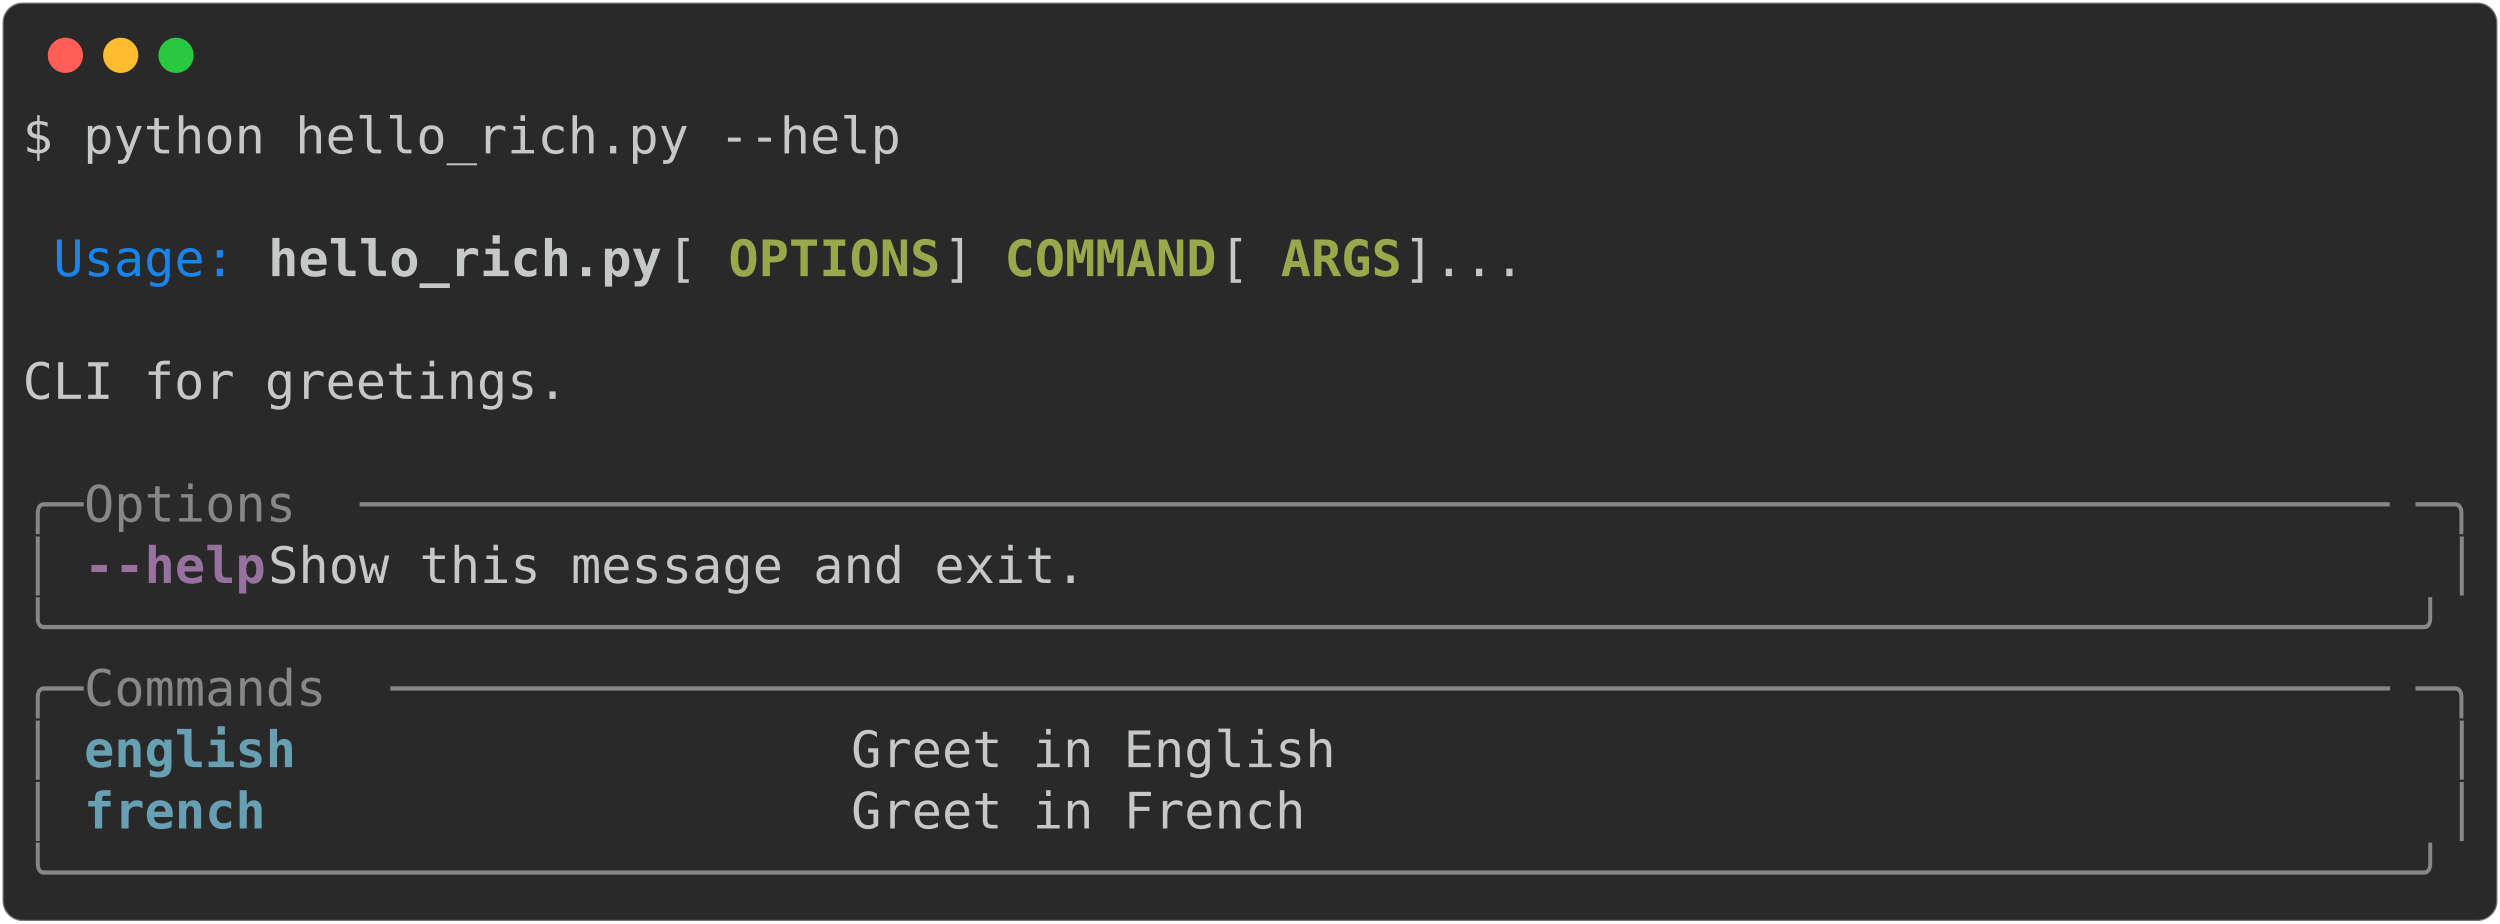
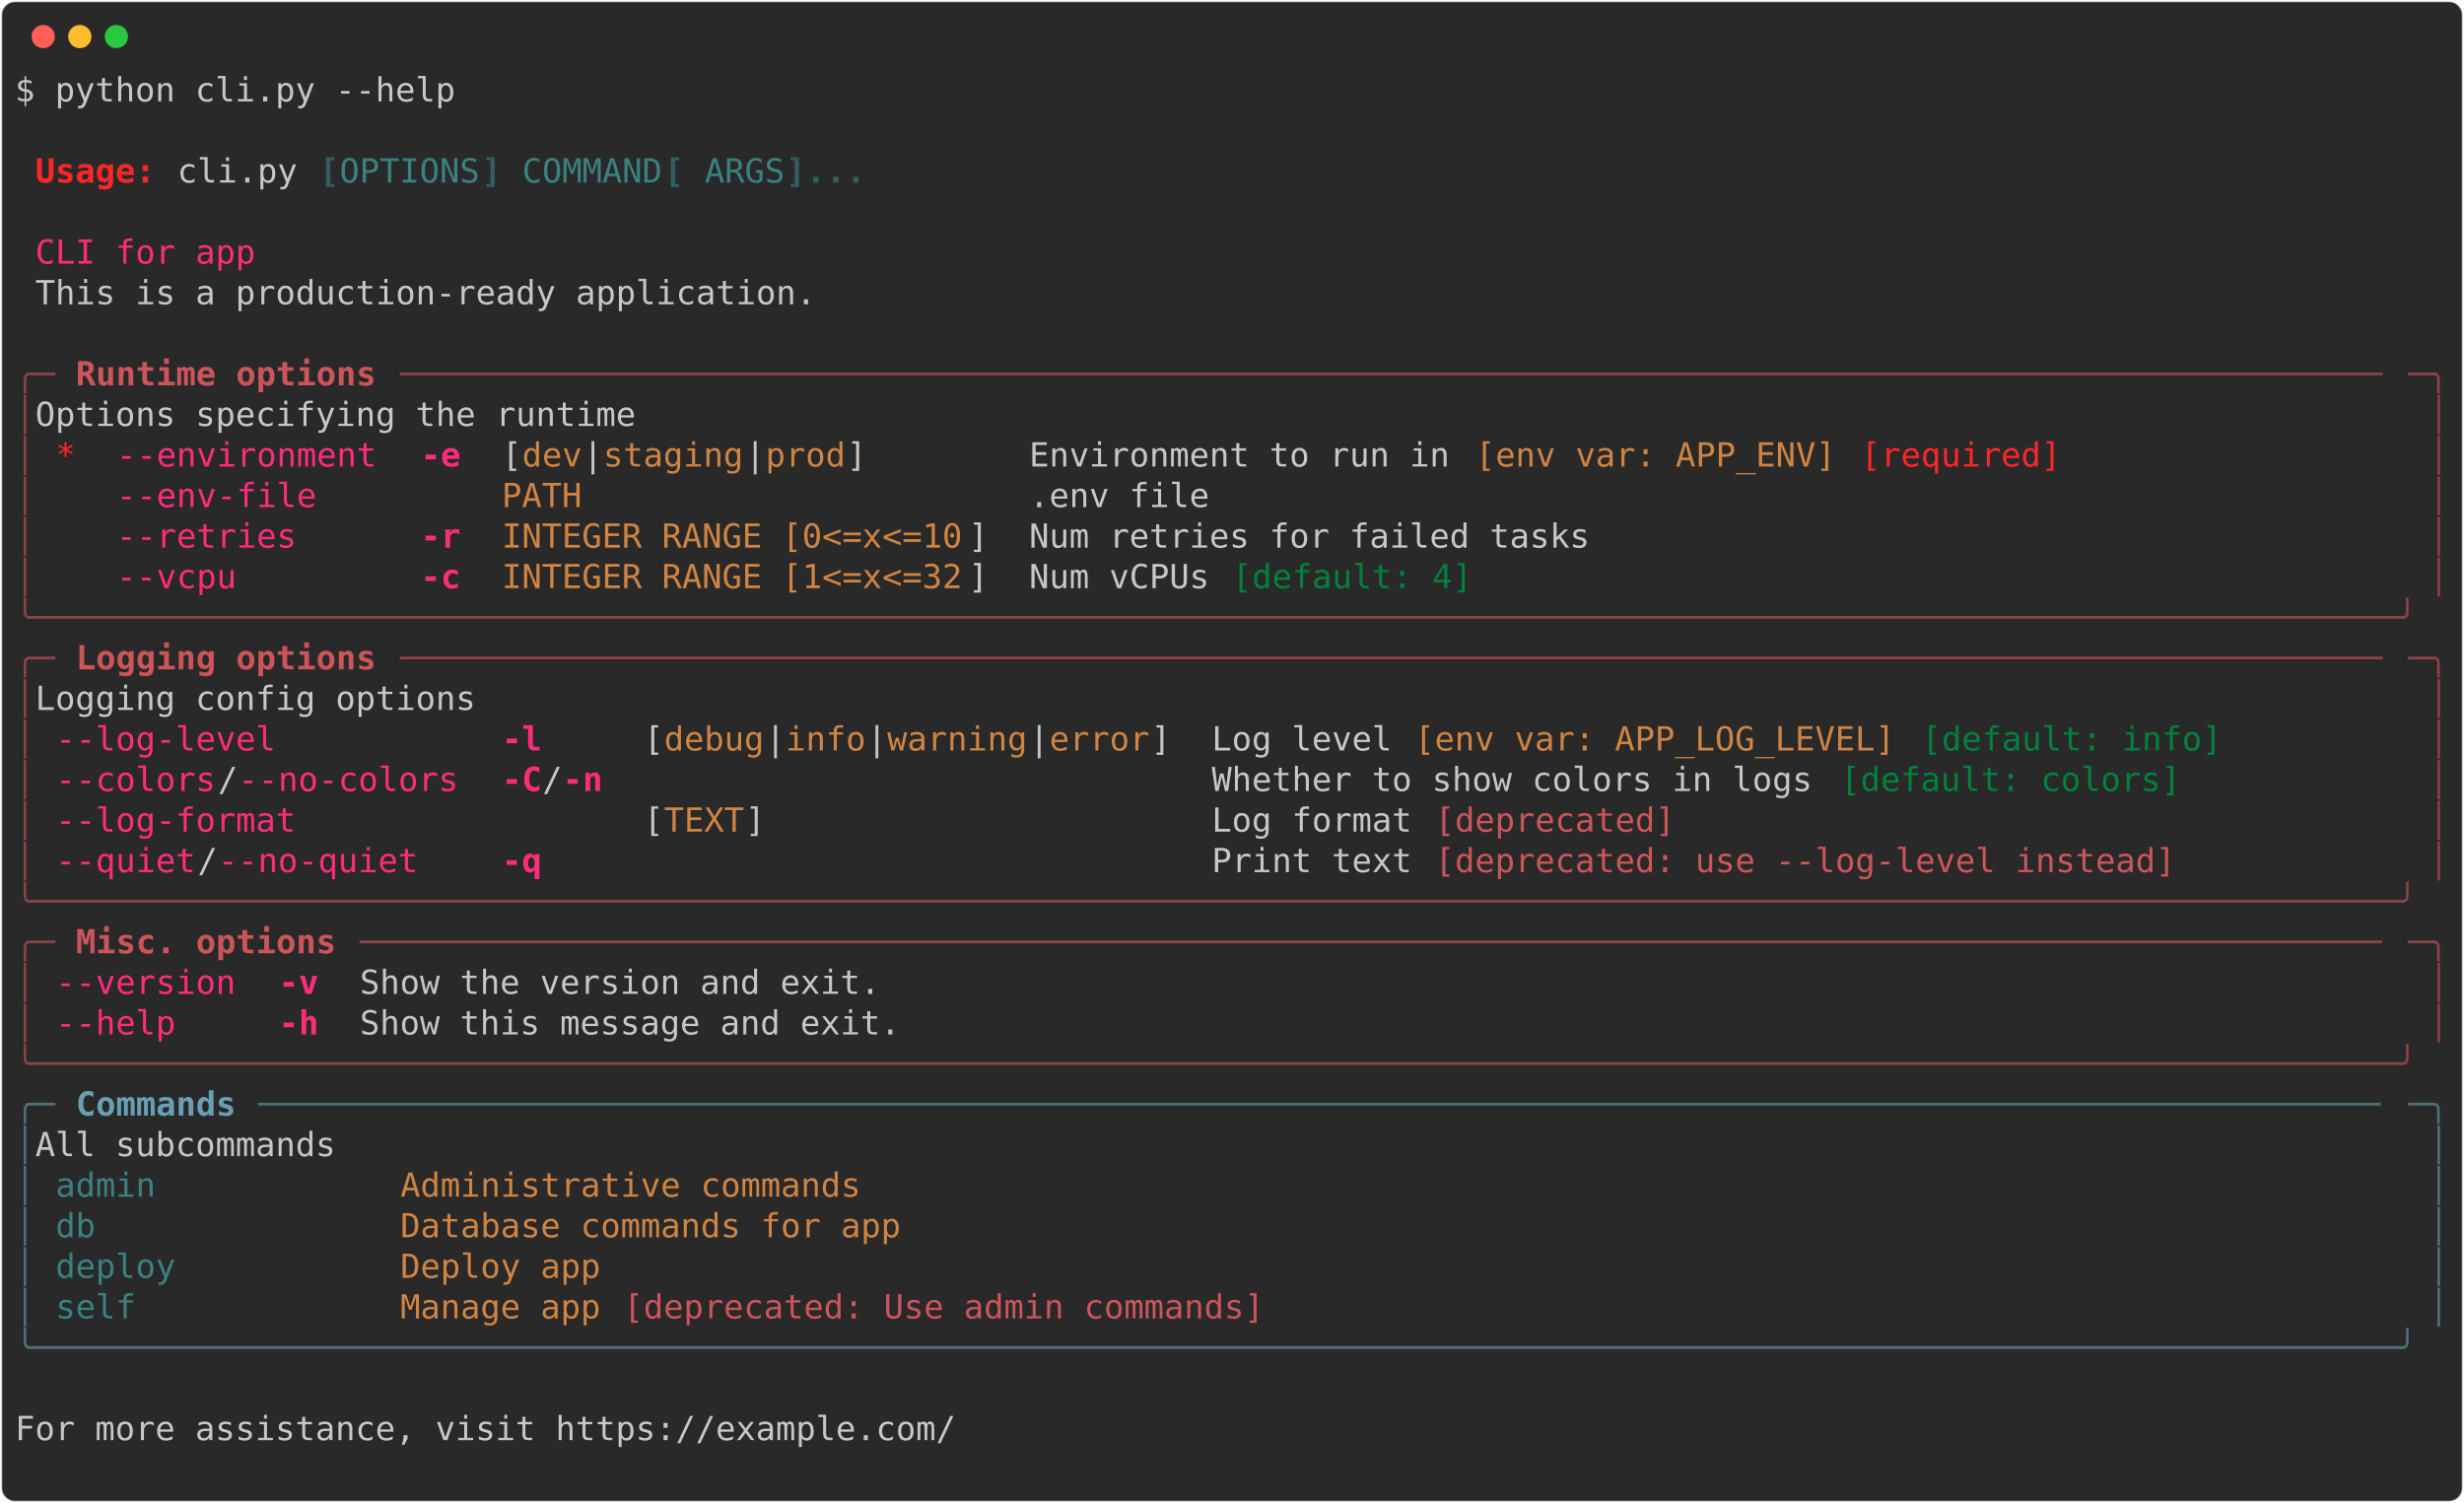
- <svg xmlns="http://www.w3.org/2000/svg" class="rich-terminal" viewBox="0 0 994 367.2">
+ <svg xmlns="http://www.w3.org/2000/svg" class="rich-terminal" viewBox="0 0 1482 904.0">
  <style>

    @font-face {
        font-family: "Fira Code";
        src: local("FiraCode-Regular"),
                url("https://cdnjs.cloudflare.com/ajax/libs/firacode/6.2.0/woff2/FiraCode-Regular.woff2") format("woff2"),
                url("https://cdnjs.cloudflare.com/ajax/libs/firacode/6.2.0/woff/FiraCode-Regular.woff") format("woff");
        font-style: normal;
        font-weight: 400;
    }
    @font-face {
        font-family: "Fira Code";
        src: local("FiraCode-Bold"),
                url("https://cdnjs.cloudflare.com/ajax/libs/firacode/6.2.0/woff2/FiraCode-Bold.woff2") format("woff2"),
                url("https://cdnjs.cloudflare.com/ajax/libs/firacode/6.2.0/woff/FiraCode-Bold.woff") format("woff");
        font-style: bold;
        font-weight: 700;
    }

-     .terminal-4242865300-matrix {
+     .terminal-2067894143-matrix {
        font-family: Fira Code, monospace;
        font-size: 20px;
        line-height: 24.4px;
        font-variant-east-asian: full-width;
    }

-     .terminal-4242865300-title {
+     .terminal-2067894143-title {
        font-size: 18px;
        font-weight: bold;
        font-family: arial;
    }

-     .terminal-4242865300-r1 { fill: #c5c8c6 }
- .terminal-4242865300-r2 { fill: #1984e9 }
- .terminal-4242865300-r3 { fill: #c5c8c6;font-weight: bold }
- .terminal-4242865300-r4 { fill: #98a84b;font-weight: bold }
- .terminal-4242865300-r5 { fill: #868887 }
- .terminal-4242865300-r6 { fill: #98729f;font-weight: bold }
- .terminal-4242865300-r7 { fill: #68a0b3;font-weight: bold }
+     .terminal-2067894143-r1 { fill: #c5c8c6 }
+ .terminal-2067894143-r2 { fill: #ff2627;font-weight: bold }
+ .terminal-2067894143-r3 { fill: #325e5d;font-weight: bold }
+ .terminal-2067894143-r4 { fill: #398280 }
+ .terminal-2067894143-r5 { fill: #ff2c7a }
+ .terminal-2067894143-r6 { fill: #8a4346 }
+ .terminal-2067894143-r7 { fill: #cc555a;font-weight: bold }
+ .terminal-2067894143-r8 { fill: #ff2627 }
+ .terminal-2067894143-r9 { fill: #ff2c7a;font-weight: bold }
+ .terminal-2067894143-r10 { fill: #d08442 }
+ .terminal-2067894143-r11 { fill: #00823d }
+ .terminal-2067894143-r12 { fill: #cc555a }
+ .terminal-2067894143-r13 { fill: #4e707b }
+ .terminal-2067894143-r14 { fill: #68a0b3;font-weight: bold }
    </style>
  <defs>
-     <clipPath id="terminal-4242865300-clip-terminal">
-       <rect x="0" y="0" width="975.0" height="316.2" />
-     </clipPath>
-     <clipPath id="terminal-4242865300-line-0">
-       <rect x="0" y="1.5" width="976" height="24.65" />
-     </clipPath>
-     <clipPath id="terminal-4242865300-line-1">
-       <rect x="0" y="25.9" width="976" height="24.65" />
-     </clipPath>
-     <clipPath id="terminal-4242865300-line-2">
-       <rect x="0" y="50.3" width="976" height="24.65" />
-     </clipPath>
-     <clipPath id="terminal-4242865300-line-3">
-       <rect x="0" y="74.7" width="976" height="24.65" />
-     </clipPath>
-     <clipPath id="terminal-4242865300-line-4">
-       <rect x="0" y="99.1" width="976" height="24.65" />
-     </clipPath>
-     <clipPath id="terminal-4242865300-line-5">
-       <rect x="0" y="123.5" width="976" height="24.65" />
-     </clipPath>
-     <clipPath id="terminal-4242865300-line-6">
-       <rect x="0" y="147.9" width="976" height="24.65" />
-     </clipPath>
-     <clipPath id="terminal-4242865300-line-7">
-       <rect x="0" y="172.3" width="976" height="24.65" />
-     </clipPath>
-     <clipPath id="terminal-4242865300-line-8">
-       <rect x="0" y="196.7" width="976" height="24.65" />
-     </clipPath>
-     <clipPath id="terminal-4242865300-line-9">
-       <rect x="0" y="221.1" width="976" height="24.65" />
-     </clipPath>
-     <clipPath id="terminal-4242865300-line-10">
-       <rect x="0" y="245.5" width="976" height="24.65" />
-     </clipPath>
-     <clipPath id="terminal-4242865300-line-11">
-       <rect x="0" y="269.9" width="976" height="24.65" />
+     <clipPath id="terminal-2067894143-clip-terminal">
+       <rect x="0" y="0" width="1463.0" height="853.0" />
+     </clipPath>
+     <clipPath id="terminal-2067894143-line-0">
+       <rect x="0" y="1.5" width="1464" height="24.65" />
+     </clipPath>
+     <clipPath id="terminal-2067894143-line-1">
+       <rect x="0" y="25.9" width="1464" height="24.65" />
+     </clipPath>
+     <clipPath id="terminal-2067894143-line-2">
+       <rect x="0" y="50.3" width="1464" height="24.65" />
+     </clipPath>
+     <clipPath id="terminal-2067894143-line-3">
+       <rect x="0" y="74.7" width="1464" height="24.65" />
+     </clipPath>
+     <clipPath id="terminal-2067894143-line-4">
+       <rect x="0" y="99.1" width="1464" height="24.65" />
+     </clipPath>
+     <clipPath id="terminal-2067894143-line-5">
+       <rect x="0" y="123.5" width="1464" height="24.65" />
+     </clipPath>
+     <clipPath id="terminal-2067894143-line-6">
+       <rect x="0" y="147.9" width="1464" height="24.65" />
+     </clipPath>
+     <clipPath id="terminal-2067894143-line-7">
+       <rect x="0" y="172.3" width="1464" height="24.65" />
+     </clipPath>
+     <clipPath id="terminal-2067894143-line-8">
+       <rect x="0" y="196.7" width="1464" height="24.65" />
+     </clipPath>
+     <clipPath id="terminal-2067894143-line-9">
+       <rect x="0" y="221.1" width="1464" height="24.65" />
+     </clipPath>
+     <clipPath id="terminal-2067894143-line-10">
+       <rect x="0" y="245.5" width="1464" height="24.65" />
+     </clipPath>
+     <clipPath id="terminal-2067894143-line-11">
+       <rect x="0" y="269.9" width="1464" height="24.65" />
+     </clipPath>
+     <clipPath id="terminal-2067894143-line-12">
+       <rect x="0" y="294.3" width="1464" height="24.65" />
+     </clipPath>
+     <clipPath id="terminal-2067894143-line-13">
+       <rect x="0" y="318.7" width="1464" height="24.65" />
+     </clipPath>
+     <clipPath id="terminal-2067894143-line-14">
+       <rect x="0" y="343.1" width="1464" height="24.65" />
+     </clipPath>
+     <clipPath id="terminal-2067894143-line-15">
+       <rect x="0" y="367.5" width="1464" height="24.65" />
+     </clipPath>
+     <clipPath id="terminal-2067894143-line-16">
+       <rect x="0" y="391.9" width="1464" height="24.65" />
+     </clipPath>
+     <clipPath id="terminal-2067894143-line-17">
+       <rect x="0" y="416.3" width="1464" height="24.65" />
+     </clipPath>
+     <clipPath id="terminal-2067894143-line-18">
+       <rect x="0" y="440.7" width="1464" height="24.65" />
+     </clipPath>
+     <clipPath id="terminal-2067894143-line-19">
+       <rect x="0" y="465.1" width="1464" height="24.65" />
+     </clipPath>
+     <clipPath id="terminal-2067894143-line-20">
+       <rect x="0" y="489.5" width="1464" height="24.65" />
+     </clipPath>
+     <clipPath id="terminal-2067894143-line-21">
+       <rect x="0" y="513.9" width="1464" height="24.65" />
+     </clipPath>
+     <clipPath id="terminal-2067894143-line-22">
+       <rect x="0" y="538.3" width="1464" height="24.65" />
+     </clipPath>
+     <clipPath id="terminal-2067894143-line-23">
+       <rect x="0" y="562.7" width="1464" height="24.65" />
+     </clipPath>
+     <clipPath id="terminal-2067894143-line-24">
+       <rect x="0" y="587.1" width="1464" height="24.65" />
+     </clipPath>
+     <clipPath id="terminal-2067894143-line-25">
+       <rect x="0" y="611.5" width="1464" height="24.65" />
+     </clipPath>
+     <clipPath id="terminal-2067894143-line-26">
+       <rect x="0" y="635.9" width="1464" height="24.65" />
+     </clipPath>
+     <clipPath id="terminal-2067894143-line-27">
+       <rect x="0" y="660.3" width="1464" height="24.65" />
+     </clipPath>
+     <clipPath id="terminal-2067894143-line-28">
+       <rect x="0" y="684.7" width="1464" height="24.65" />
+     </clipPath>
+     <clipPath id="terminal-2067894143-line-29">
+       <rect x="0" y="709.1" width="1464" height="24.65" />
+     </clipPath>
+     <clipPath id="terminal-2067894143-line-30">
+       <rect x="0" y="733.5" width="1464" height="24.65" />
+     </clipPath>
+     <clipPath id="terminal-2067894143-line-31">
+       <rect x="0" y="757.9" width="1464" height="24.65" />
+     </clipPath>
+     <clipPath id="terminal-2067894143-line-32">
+       <rect x="0" y="782.3" width="1464" height="24.65" />
+     </clipPath>
+     <clipPath id="terminal-2067894143-line-33">
+       <rect x="0" y="806.7" width="1464" height="24.65" />
    </clipPath>
  </defs>
-   <rect fill="#292929" stroke="rgba(255,255,255,0.35)" stroke-width="1" x="1" y="1" width="992" height="365.2" rx="8" />
+   <rect fill="#292929" stroke="rgba(255,255,255,0.35)" stroke-width="1" x="1" y="1" width="1480" height="902" rx="8" />
  <g transform="translate(26,22)">
    <circle cx="0" cy="0" r="7" fill="#ff5f57" />
    <circle cx="22" cy="0" r="7" fill="#febc2e" />
    <circle cx="44" cy="0" r="7" fill="#28c840" />
  </g>
-   <g transform="translate(9, 41)" clip-path="url(#terminal-4242865300-clip-terminal)">
-     <g class="terminal-4242865300-matrix">
-       <text class="terminal-4242865300-r1" x="0" y="20" textLength="353.8" clip-path="url(#terminal-4242865300-line-0)">$ python hello_rich.py --help</text>
-       <text class="terminal-4242865300-r1" x="976" y="20" textLength="12.2" clip-path="url(#terminal-4242865300-line-0)">
- </text>
-       <text class="terminal-4242865300-r1" x="976" y="44.4" textLength="12.2" clip-path="url(#terminal-4242865300-line-1)">
- </text>
-       <text class="terminal-4242865300-r2" x="12.2" y="68.8" textLength="73.2" clip-path="url(#terminal-4242865300-line-2)">Usage:</text>
-       <text class="terminal-4242865300-r3" x="97.6" y="68.8" textLength="158.6" clip-path="url(#terminal-4242865300-line-2)">hello_rich.py</text>
-       <text class="terminal-4242865300-r1" x="256.2" y="68.8" textLength="24.4" clip-path="url(#terminal-4242865300-line-2)"> [</text>
-       <text class="terminal-4242865300-r4" x="280.6" y="68.8" textLength="85.4" clip-path="url(#terminal-4242865300-line-2)">OPTIONS</text>
-       <text class="terminal-4242865300-r1" x="366" y="68.8" textLength="24.4" clip-path="url(#terminal-4242865300-line-2)">] </text>
-       <text class="terminal-4242865300-r4" x="390.4" y="68.8" textLength="85.4" clip-path="url(#terminal-4242865300-line-2)">COMMAND</text>
-       <text class="terminal-4242865300-r1" x="475.8" y="68.8" textLength="24.4" clip-path="url(#terminal-4242865300-line-2)"> [</text>
-       <text class="terminal-4242865300-r4" x="500.2" y="68.8" textLength="48.8" clip-path="url(#terminal-4242865300-line-2)">ARGS</text>
-       <text class="terminal-4242865300-r1" x="549" y="68.8" textLength="427" clip-path="url(#terminal-4242865300-line-2)">]...                               </text>
-       <text class="terminal-4242865300-r1" x="976" y="68.8" textLength="12.2" clip-path="url(#terminal-4242865300-line-2)">
- </text>
-       <text class="terminal-4242865300-r1" x="976" y="93.2" textLength="12.2" clip-path="url(#terminal-4242865300-line-3)">
- </text>
-       <text class="terminal-4242865300-r1" x="0" y="117.6" textLength="976" clip-path="url(#terminal-4242865300-line-4)"> CLI for greetings.                                                             </text>
-       <text class="terminal-4242865300-r1" x="976" y="117.6" textLength="12.2" clip-path="url(#terminal-4242865300-line-4)">
- </text>
-       <text class="terminal-4242865300-r1" x="976" y="142" textLength="12.2" clip-path="url(#terminal-4242865300-line-5)">
- </text>
-       <text class="terminal-4242865300-r5" x="0" y="166.4" textLength="24.4" clip-path="url(#terminal-4242865300-line-6)">╭─</text>
-       <text class="terminal-4242865300-r5" x="24.4" y="166.4" textLength="109.8" clip-path="url(#terminal-4242865300-line-6)"> Options </text>
-       <text class="terminal-4242865300-r5" x="134.2" y="166.4" textLength="817.4" clip-path="url(#terminal-4242865300-line-6)">───────────────────────────────────────────────────────────────────</text>
-       <text class="terminal-4242865300-r5" x="951.6" y="166.4" textLength="24.4" clip-path="url(#terminal-4242865300-line-6)">─╮</text>
-       <text class="terminal-4242865300-r1" x="976" y="166.4" textLength="12.2" clip-path="url(#terminal-4242865300-line-6)">
- </text>
-       <text class="terminal-4242865300-r5" x="0" y="190.8" textLength="12.2" clip-path="url(#terminal-4242865300-line-7)">│</text>
-       <text class="terminal-4242865300-r6" x="24.4" y="190.8" textLength="73.2" clip-path="url(#terminal-4242865300-line-7)">--help</text>
-       <text class="terminal-4242865300-r1" x="97.6" y="190.8" textLength="866.2" clip-path="url(#terminal-4242865300-line-7)">  Show this message and exit.                                          </text>
-       <text class="terminal-4242865300-r5" x="963.8" y="190.8" textLength="12.2" clip-path="url(#terminal-4242865300-line-7)">│</text>
-       <text class="terminal-4242865300-r1" x="976" y="190.8" textLength="12.2" clip-path="url(#terminal-4242865300-line-7)">
- </text>
-       <text class="terminal-4242865300-r5" x="0" y="215.2" textLength="976" clip-path="url(#terminal-4242865300-line-8)">╰──────────────────────────────────────────────────────────────────────────────╯</text>
-       <text class="terminal-4242865300-r1" x="976" y="215.2" textLength="12.2" clip-path="url(#terminal-4242865300-line-8)">
- </text>
-       <text class="terminal-4242865300-r5" x="0" y="239.6" textLength="24.4" clip-path="url(#terminal-4242865300-line-9)">╭─</text>
-       <text class="terminal-4242865300-r5" x="24.4" y="239.6" textLength="122" clip-path="url(#terminal-4242865300-line-9)"> Commands </text>
-       <text class="terminal-4242865300-r5" x="146.4" y="239.6" textLength="805.2" clip-path="url(#terminal-4242865300-line-9)">──────────────────────────────────────────────────────────────────</text>
-       <text class="terminal-4242865300-r5" x="951.6" y="239.6" textLength="24.4" clip-path="url(#terminal-4242865300-line-9)">─╮</text>
-       <text class="terminal-4242865300-r1" x="976" y="239.6" textLength="12.2" clip-path="url(#terminal-4242865300-line-9)">
- </text>
-       <text class="terminal-4242865300-r5" x="0" y="264" textLength="12.2" clip-path="url(#terminal-4242865300-line-10)">│</text>
-       <text class="terminal-4242865300-r7" x="24.4" y="264" textLength="292.8" clip-path="url(#terminal-4242865300-line-10)">english                 </text>
-       <text class="terminal-4242865300-r1" x="329.4" y="264" textLength="634.4" clip-path="url(#terminal-4242865300-line-10)"> Greet in English                                   </text>
-       <text class="terminal-4242865300-r5" x="963.8" y="264" textLength="12.2" clip-path="url(#terminal-4242865300-line-10)">│</text>
-       <text class="terminal-4242865300-r1" x="976" y="264" textLength="12.2" clip-path="url(#terminal-4242865300-line-10)">
- </text>
-       <text class="terminal-4242865300-r5" x="0" y="288.4" textLength="12.2" clip-path="url(#terminal-4242865300-line-11)">│</text>
-       <text class="terminal-4242865300-r7" x="24.4" y="288.4" textLength="292.8" clip-path="url(#terminal-4242865300-line-11)">french                  </text>
-       <text class="terminal-4242865300-r1" x="329.4" y="288.4" textLength="634.4" clip-path="url(#terminal-4242865300-line-11)"> Greet in French                                    </text>
-       <text class="terminal-4242865300-r5" x="963.8" y="288.4" textLength="12.2" clip-path="url(#terminal-4242865300-line-11)">│</text>
-       <text class="terminal-4242865300-r1" x="976" y="288.4" textLength="12.2" clip-path="url(#terminal-4242865300-line-11)">
- </text>
-       <text class="terminal-4242865300-r5" x="0" y="312.8" textLength="976" clip-path="url(#terminal-4242865300-line-12)">╰──────────────────────────────────────────────────────────────────────────────╯</text>
-       <text class="terminal-4242865300-r1" x="976" y="312.8" textLength="12.2" clip-path="url(#terminal-4242865300-line-12)">
+   <g transform="translate(9, 41)" clip-path="url(#terminal-2067894143-clip-terminal)">
+     <g class="terminal-2067894143-matrix">
+       <text class="terminal-2067894143-r1" x="0" y="20" textLength="268.4" clip-path="url(#terminal-2067894143-line-0)">$ python cli.py --help</text>
+       <text class="terminal-2067894143-r1" x="1464" y="20" textLength="12.2" clip-path="url(#terminal-2067894143-line-0)">
+ </text>
+       <text class="terminal-2067894143-r1" x="1464" y="44.4" textLength="12.2" clip-path="url(#terminal-2067894143-line-1)">
+ </text>
+       <text class="terminal-2067894143-r2" x="12.2" y="68.8" textLength="73.2" clip-path="url(#terminal-2067894143-line-2)">Usage:</text>
+       <text class="terminal-2067894143-r1" x="97.6" y="68.8" textLength="73.2" clip-path="url(#terminal-2067894143-line-2)">cli.py</text>
+       <text class="terminal-2067894143-r3" x="183" y="68.8" textLength="12.2" clip-path="url(#terminal-2067894143-line-2)">[</text>
+       <text class="terminal-2067894143-r4" x="195.2" y="68.8" textLength="85.4" clip-path="url(#terminal-2067894143-line-2)">OPTIONS</text>
+       <text class="terminal-2067894143-r3" x="280.6" y="68.8" textLength="24.4" clip-path="url(#terminal-2067894143-line-2)">] </text>
+       <text class="terminal-2067894143-r4" x="305" y="68.8" textLength="85.4" clip-path="url(#terminal-2067894143-line-2)">COMMAND</text>
+       <text class="terminal-2067894143-r3" x="390.4" y="68.8" textLength="24.4" clip-path="url(#terminal-2067894143-line-2)"> [</text>
+       <text class="terminal-2067894143-r4" x="414.8" y="68.8" textLength="48.8" clip-path="url(#terminal-2067894143-line-2)">ARGS</text>
+       <text class="terminal-2067894143-r3" x="463.6" y="68.8" textLength="48.8" clip-path="url(#terminal-2067894143-line-2)">]...</text>
+       <text class="terminal-2067894143-r1" x="1464" y="68.8" textLength="12.2" clip-path="url(#terminal-2067894143-line-2)">
+ </text>
+       <text class="terminal-2067894143-r1" x="1464" y="93.2" textLength="12.2" clip-path="url(#terminal-2067894143-line-3)">
+ </text>
+       <text class="terminal-2067894143-r5" x="12.2" y="117.6" textLength="134.2" clip-path="url(#terminal-2067894143-line-4)">CLI for app</text>
+       <text class="terminal-2067894143-r1" x="1464" y="117.6" textLength="12.2" clip-path="url(#terminal-2067894143-line-4)">
+ </text>
+       <text class="terminal-2067894143-r1" x="12.2" y="142" textLength="475.8" clip-path="url(#terminal-2067894143-line-5)">This is a production-ready application.</text>
+       <text class="terminal-2067894143-r1" x="1464" y="142" textLength="12.2" clip-path="url(#terminal-2067894143-line-5)">
+ </text>
+       <text class="terminal-2067894143-r1" x="1464" y="166.4" textLength="12.2" clip-path="url(#terminal-2067894143-line-6)">
+ </text>
+       <text class="terminal-2067894143-r6" x="0" y="190.8" textLength="24.4" clip-path="url(#terminal-2067894143-line-7)">╭─</text>
+       <text class="terminal-2067894143-r7" x="36.6" y="190.8" textLength="183" clip-path="url(#terminal-2067894143-line-7)">Runtime options</text>
+       <text class="terminal-2067894143-r6" x="231.8" y="190.8" textLength="1207.8" clip-path="url(#terminal-2067894143-line-7)">───────────────────────────────────────────────────────────────────────────────────────────────────</text>
+       <text class="terminal-2067894143-r6" x="1439.6" y="190.8" textLength="24.4" clip-path="url(#terminal-2067894143-line-7)">─╮</text>
+       <text class="terminal-2067894143-r1" x="1464" y="190.8" textLength="12.2" clip-path="url(#terminal-2067894143-line-7)">
+ </text>
+       <text class="terminal-2067894143-r6" x="0" y="215.2" textLength="12.2" clip-path="url(#terminal-2067894143-line-8)">│</text>
+       <text class="terminal-2067894143-r1" x="12.2" y="215.2" textLength="1439.6" clip-path="url(#terminal-2067894143-line-8)"> Options specifying the runtime                                                                                       </text>
+       <text class="terminal-2067894143-r6" x="1451.8" y="215.2" textLength="12.2" clip-path="url(#terminal-2067894143-line-8)">│</text>
+       <text class="terminal-2067894143-r1" x="1464" y="215.2" textLength="12.2" clip-path="url(#terminal-2067894143-line-8)">
+ </text>
+       <text class="terminal-2067894143-r6" x="0" y="239.6" textLength="12.2" clip-path="url(#terminal-2067894143-line-9)">│</text>
+       <text class="terminal-2067894143-r8" x="24.4" y="239.6" textLength="12.2" clip-path="url(#terminal-2067894143-line-9)">*</text>
+       <text class="terminal-2067894143-r5" x="61" y="239.6" textLength="158.6" clip-path="url(#terminal-2067894143-line-9)">--environment</text>
+       <text class="terminal-2067894143-r9" x="244" y="239.6" textLength="24.4" clip-path="url(#terminal-2067894143-line-9)">-e</text>
+       <text class="terminal-2067894143-r1" x="292.8" y="239.6" textLength="12.2" clip-path="url(#terminal-2067894143-line-9)">[</text>
+       <text class="terminal-2067894143-r10" x="305" y="239.6" textLength="36.6" clip-path="url(#terminal-2067894143-line-9)">dev</text>
+       <text class="terminal-2067894143-r1" x="341.6" y="239.6" textLength="12.2" clip-path="url(#terminal-2067894143-line-9)">|</text>
+       <text class="terminal-2067894143-r10" x="353.8" y="239.6" textLength="85.4" clip-path="url(#terminal-2067894143-line-9)">staging</text>
+       <text class="terminal-2067894143-r1" x="439.2" y="239.6" textLength="12.2" clip-path="url(#terminal-2067894143-line-9)">|</text>
+       <text class="terminal-2067894143-r10" x="451.4" y="239.6" textLength="48.8" clip-path="url(#terminal-2067894143-line-9)">prod</text>
+       <text class="terminal-2067894143-r1" x="500.2" y="239.6" textLength="12.2" clip-path="url(#terminal-2067894143-line-9)">]</text>
+       <text class="terminal-2067894143-r1" x="610" y="239.6" textLength="256.2" clip-path="url(#terminal-2067894143-line-9)">Environment to run in</text>
+       <text class="terminal-2067894143-r10" x="878.4" y="239.6" textLength="219.6" clip-path="url(#terminal-2067894143-line-9)">[env var: APP_ENV]</text>
+       <text class="terminal-2067894143-r8" x="1110.2" y="239.6" textLength="122" clip-path="url(#terminal-2067894143-line-9)">[required]</text>
+       <text class="terminal-2067894143-r6" x="1451.8" y="239.6" textLength="12.2" clip-path="url(#terminal-2067894143-line-9)">│</text>
+       <text class="terminal-2067894143-r1" x="1464" y="239.6" textLength="12.2" clip-path="url(#terminal-2067894143-line-9)">
+ </text>
+       <text class="terminal-2067894143-r6" x="0" y="264" textLength="12.2" clip-path="url(#terminal-2067894143-line-10)">│</text>
+       <text class="terminal-2067894143-r5" x="61" y="264" textLength="158.6" clip-path="url(#terminal-2067894143-line-10)">--env-file   </text>
+       <text class="terminal-2067894143-r10" x="292.8" y="264" textLength="292.8" clip-path="url(#terminal-2067894143-line-10)">PATH                    </text>
+       <text class="terminal-2067894143-r1" x="610" y="264" textLength="109.8" clip-path="url(#terminal-2067894143-line-10)">.env file</text>
+       <text class="terminal-2067894143-r6" x="1451.8" y="264" textLength="12.2" clip-path="url(#terminal-2067894143-line-10)">│</text>
+       <text class="terminal-2067894143-r1" x="1464" y="264" textLength="12.2" clip-path="url(#terminal-2067894143-line-10)">
+ </text>
+       <text class="terminal-2067894143-r6" x="0" y="288.4" textLength="12.2" clip-path="url(#terminal-2067894143-line-11)">│</text>
+       <text class="terminal-2067894143-r5" x="61" y="288.4" textLength="158.6" clip-path="url(#terminal-2067894143-line-11)">--retries    </text>
+       <text class="terminal-2067894143-r9" x="244" y="288.4" textLength="24.4" clip-path="url(#terminal-2067894143-line-11)">-r</text>
+       <text class="terminal-2067894143-r10" x="292.8" y="288.4" textLength="280.6" clip-path="url(#terminal-2067894143-line-11)">INTEGER RANGE [0&lt;=x&lt;=10</text>
+       <text class="terminal-2067894143-r1" x="573.4" y="288.4" textLength="12.2" clip-path="url(#terminal-2067894143-line-11)">]</text>
+       <text class="terminal-2067894143-r1" x="610" y="288.4" textLength="341.6" clip-path="url(#terminal-2067894143-line-11)">Num retries for failed tasks</text>
+       <text class="terminal-2067894143-r6" x="1451.8" y="288.4" textLength="12.2" clip-path="url(#terminal-2067894143-line-11)">│</text>
+       <text class="terminal-2067894143-r1" x="1464" y="288.4" textLength="12.2" clip-path="url(#terminal-2067894143-line-11)">
+ </text>
+       <text class="terminal-2067894143-r6" x="0" y="312.8" textLength="12.2" clip-path="url(#terminal-2067894143-line-12)">│</text>
+       <text class="terminal-2067894143-r5" x="61" y="312.8" textLength="158.6" clip-path="url(#terminal-2067894143-line-12)">--vcpu       </text>
+       <text class="terminal-2067894143-r9" x="244" y="312.8" textLength="24.4" clip-path="url(#terminal-2067894143-line-12)">-c</text>
+       <text class="terminal-2067894143-r10" x="292.8" y="312.8" textLength="280.6" clip-path="url(#terminal-2067894143-line-12)">INTEGER RANGE [1&lt;=x&lt;=32</text>
+       <text class="terminal-2067894143-r1" x="573.4" y="312.8" textLength="12.2" clip-path="url(#terminal-2067894143-line-12)">]</text>
+       <text class="terminal-2067894143-r1" x="610" y="312.8" textLength="109.8" clip-path="url(#terminal-2067894143-line-12)">Num vCPUs</text>
+       <text class="terminal-2067894143-r11" x="732" y="312.8" textLength="146.4" clip-path="url(#terminal-2067894143-line-12)">[default: 4]</text>
+       <text class="terminal-2067894143-r6" x="1451.8" y="312.8" textLength="12.2" clip-path="url(#terminal-2067894143-line-12)">│</text>
+       <text class="terminal-2067894143-r1" x="1464" y="312.8" textLength="12.2" clip-path="url(#terminal-2067894143-line-12)">
+ </text>
+       <text class="terminal-2067894143-r6" x="0" y="337.2" textLength="1464" clip-path="url(#terminal-2067894143-line-13)">╰──────────────────────────────────────────────────────────────────────────────────────────────────────────────────────╯</text>
+       <text class="terminal-2067894143-r1" x="1464" y="337.2" textLength="12.2" clip-path="url(#terminal-2067894143-line-13)">
+ </text>
+       <text class="terminal-2067894143-r6" x="0" y="361.6" textLength="24.4" clip-path="url(#terminal-2067894143-line-14)">╭─</text>
+       <text class="terminal-2067894143-r7" x="36.6" y="361.6" textLength="183" clip-path="url(#terminal-2067894143-line-14)">Logging options</text>
+       <text class="terminal-2067894143-r6" x="231.8" y="361.6" textLength="1207.8" clip-path="url(#terminal-2067894143-line-14)">───────────────────────────────────────────────────────────────────────────────────────────────────</text>
+       <text class="terminal-2067894143-r6" x="1439.6" y="361.6" textLength="24.4" clip-path="url(#terminal-2067894143-line-14)">─╮</text>
+       <text class="terminal-2067894143-r1" x="1464" y="361.6" textLength="12.2" clip-path="url(#terminal-2067894143-line-14)">
+ </text>
+       <text class="terminal-2067894143-r6" x="0" y="386" textLength="12.2" clip-path="url(#terminal-2067894143-line-15)">│</text>
+       <text class="terminal-2067894143-r1" x="12.2" y="386" textLength="1439.6" clip-path="url(#terminal-2067894143-line-15)"> Logging config options                                                                                               </text>
+       <text class="terminal-2067894143-r6" x="1451.8" y="386" textLength="12.2" clip-path="url(#terminal-2067894143-line-15)">│</text>
+       <text class="terminal-2067894143-r1" x="1464" y="386" textLength="12.2" clip-path="url(#terminal-2067894143-line-15)">
+ </text>
+       <text class="terminal-2067894143-r6" x="0" y="410.4" textLength="12.2" clip-path="url(#terminal-2067894143-line-16)">│</text>
+       <text class="terminal-2067894143-r5" x="24.4" y="410.4" textLength="244" clip-path="url(#terminal-2067894143-line-16)">--log-level         </text>
+       <text class="terminal-2067894143-r9" x="292.8" y="410.4" textLength="61" clip-path="url(#terminal-2067894143-line-16)">-l   </text>
+       <text class="terminal-2067894143-r1" x="378.2" y="410.4" textLength="12.2" clip-path="url(#terminal-2067894143-line-16)">[</text>
+       <text class="terminal-2067894143-r10" x="390.4" y="410.4" textLength="61" clip-path="url(#terminal-2067894143-line-16)">debug</text>
+       <text class="terminal-2067894143-r1" x="451.4" y="410.4" textLength="12.2" clip-path="url(#terminal-2067894143-line-16)">|</text>
+       <text class="terminal-2067894143-r10" x="463.6" y="410.4" textLength="48.8" clip-path="url(#terminal-2067894143-line-16)">info</text>
+       <text class="terminal-2067894143-r1" x="512.4" y="410.4" textLength="12.2" clip-path="url(#terminal-2067894143-line-16)">|</text>
+       <text class="terminal-2067894143-r10" x="524.6" y="410.4" textLength="85.4" clip-path="url(#terminal-2067894143-line-16)">warning</text>
+       <text class="terminal-2067894143-r1" x="610" y="410.4" textLength="12.2" clip-path="url(#terminal-2067894143-line-16)">|</text>
+       <text class="terminal-2067894143-r10" x="622.2" y="410.4" textLength="61" clip-path="url(#terminal-2067894143-line-16)">error</text>
+       <text class="terminal-2067894143-r1" x="683.2" y="410.4" textLength="12.2" clip-path="url(#terminal-2067894143-line-16)">]</text>
+       <text class="terminal-2067894143-r1" x="719.8" y="410.4" textLength="109.8" clip-path="url(#terminal-2067894143-line-16)">Log level</text>
+       <text class="terminal-2067894143-r10" x="841.8" y="410.4" textLength="292.8" clip-path="url(#terminal-2067894143-line-16)">[env var: APP_LOG_LEVEL]</text>
+       <text class="terminal-2067894143-r11" x="1146.8" y="410.4" textLength="183" clip-path="url(#terminal-2067894143-line-16)">[default: info]</text>
+       <text class="terminal-2067894143-r6" x="1451.8" y="410.4" textLength="12.2" clip-path="url(#terminal-2067894143-line-16)">│</text>
+       <text class="terminal-2067894143-r1" x="1464" y="410.4" textLength="12.2" clip-path="url(#terminal-2067894143-line-16)">
+ </text>
+       <text class="terminal-2067894143-r6" x="0" y="434.8" textLength="12.2" clip-path="url(#terminal-2067894143-line-17)">│</text>
+       <text class="terminal-2067894143-r5" x="24.4" y="434.8" textLength="97.6" clip-path="url(#terminal-2067894143-line-17)">--colors</text>
+       <text class="terminal-2067894143-r1" x="122" y="434.8" textLength="12.2" clip-path="url(#terminal-2067894143-line-17)">/</text>
+       <text class="terminal-2067894143-r5" x="134.2" y="434.8" textLength="134.2" clip-path="url(#terminal-2067894143-line-17)">--no-colors</text>
+       <text class="terminal-2067894143-r9" x="292.8" y="434.8" textLength="24.4" clip-path="url(#terminal-2067894143-line-17)">-C</text>
+       <text class="terminal-2067894143-r1" x="317.2" y="434.8" textLength="12.2" clip-path="url(#terminal-2067894143-line-17)">/</text>
+       <text class="terminal-2067894143-r9" x="329.4" y="434.8" textLength="24.4" clip-path="url(#terminal-2067894143-line-17)">-n</text>
+       <text class="terminal-2067894143-r1" x="719.8" y="434.8" textLength="366" clip-path="url(#terminal-2067894143-line-17)">Whether to show colors in logs</text>
+       <text class="terminal-2067894143-r11" x="1098" y="434.8" textLength="207.4" clip-path="url(#terminal-2067894143-line-17)">[default: colors]</text>
+       <text class="terminal-2067894143-r6" x="1451.8" y="434.8" textLength="12.2" clip-path="url(#terminal-2067894143-line-17)">│</text>
+       <text class="terminal-2067894143-r1" x="1464" y="434.8" textLength="12.2" clip-path="url(#terminal-2067894143-line-17)">
+ </text>
+       <text class="terminal-2067894143-r6" x="0" y="459.2" textLength="12.2" clip-path="url(#terminal-2067894143-line-18)">│</text>
+       <text class="terminal-2067894143-r5" x="24.4" y="459.2" textLength="244" clip-path="url(#terminal-2067894143-line-18)">--log-format        </text>
+       <text class="terminal-2067894143-r1" x="378.2" y="459.2" textLength="12.2" clip-path="url(#terminal-2067894143-line-18)">[</text>
+       <text class="terminal-2067894143-r10" x="390.4" y="459.2" textLength="48.8" clip-path="url(#terminal-2067894143-line-18)">TEXT</text>
+       <text class="terminal-2067894143-r1" x="439.2" y="459.2" textLength="12.2" clip-path="url(#terminal-2067894143-line-18)">]</text>
+       <text class="terminal-2067894143-r1" x="719.8" y="459.2" textLength="122" clip-path="url(#terminal-2067894143-line-18)">Log format</text>
+       <text class="terminal-2067894143-r12" x="854" y="459.2" textLength="146.4" clip-path="url(#terminal-2067894143-line-18)">[deprecated]</text>
+       <text class="terminal-2067894143-r6" x="1451.8" y="459.2" textLength="12.2" clip-path="url(#terminal-2067894143-line-18)">│</text>
+       <text class="terminal-2067894143-r1" x="1464" y="459.2" textLength="12.2" clip-path="url(#terminal-2067894143-line-18)">
+ </text>
+       <text class="terminal-2067894143-r6" x="0" y="483.6" textLength="12.2" clip-path="url(#terminal-2067894143-line-19)">│</text>
+       <text class="terminal-2067894143-r5" x="24.4" y="483.6" textLength="85.4" clip-path="url(#terminal-2067894143-line-19)">--quiet</text>
+       <text class="terminal-2067894143-r1" x="109.8" y="483.6" textLength="12.2" clip-path="url(#terminal-2067894143-line-19)">/</text>
+       <text class="terminal-2067894143-r5" x="122" y="483.6" textLength="122" clip-path="url(#terminal-2067894143-line-19)">--no-quiet</text>
+       <text class="terminal-2067894143-r9" x="292.8" y="483.6" textLength="61" clip-path="url(#terminal-2067894143-line-19)">-q   </text>
+       <text class="terminal-2067894143-r1" x="719.8" y="483.6" textLength="122" clip-path="url(#terminal-2067894143-line-19)">Print text</text>
+       <text class="terminal-2067894143-r12" x="854" y="483.6" textLength="451.4" clip-path="url(#terminal-2067894143-line-19)">[deprecated: use --log-level instead]</text>
+       <text class="terminal-2067894143-r6" x="1451.8" y="483.6" textLength="12.2" clip-path="url(#terminal-2067894143-line-19)">│</text>
+       <text class="terminal-2067894143-r1" x="1464" y="483.6" textLength="12.2" clip-path="url(#terminal-2067894143-line-19)">
+ </text>
+       <text class="terminal-2067894143-r6" x="0" y="508" textLength="1464" clip-path="url(#terminal-2067894143-line-20)">╰──────────────────────────────────────────────────────────────────────────────────────────────────────────────────────╯</text>
+       <text class="terminal-2067894143-r1" x="1464" y="508" textLength="12.2" clip-path="url(#terminal-2067894143-line-20)">
+ </text>
+       <text class="terminal-2067894143-r6" x="0" y="532.4" textLength="24.4" clip-path="url(#terminal-2067894143-line-21)">╭─</text>
+       <text class="terminal-2067894143-r7" x="36.6" y="532.4" textLength="158.6" clip-path="url(#terminal-2067894143-line-21)">Misc. options</text>
+       <text class="terminal-2067894143-r6" x="207.4" y="532.4" textLength="1232.2" clip-path="url(#terminal-2067894143-line-21)">─────────────────────────────────────────────────────────────────────────────────────────────────────</text>
+       <text class="terminal-2067894143-r6" x="1439.6" y="532.4" textLength="24.4" clip-path="url(#terminal-2067894143-line-21)">─╮</text>
+       <text class="terminal-2067894143-r1" x="1464" y="532.4" textLength="12.2" clip-path="url(#terminal-2067894143-line-21)">
+ </text>
+       <text class="terminal-2067894143-r6" x="0" y="556.8" textLength="12.2" clip-path="url(#terminal-2067894143-line-22)">│</text>
+       <text class="terminal-2067894143-r5" x="24.4" y="556.8" textLength="109.8" clip-path="url(#terminal-2067894143-line-22)">--version</text>
+       <text class="terminal-2067894143-r9" x="158.6" y="556.8" textLength="24.4" clip-path="url(#terminal-2067894143-line-22)">-v</text>
+       <text class="terminal-2067894143-r1" x="207.4" y="556.8" textLength="317.2" clip-path="url(#terminal-2067894143-line-22)">Show the version and exit.</text>
+       <text class="terminal-2067894143-r6" x="1451.8" y="556.8" textLength="12.2" clip-path="url(#terminal-2067894143-line-22)">│</text>
+       <text class="terminal-2067894143-r1" x="1464" y="556.8" textLength="12.2" clip-path="url(#terminal-2067894143-line-22)">
+ </text>
+       <text class="terminal-2067894143-r6" x="0" y="581.2" textLength="12.2" clip-path="url(#terminal-2067894143-line-23)">│</text>
+       <text class="terminal-2067894143-r5" x="24.4" y="581.2" textLength="109.8" clip-path="url(#terminal-2067894143-line-23)">--help   </text>
+       <text class="terminal-2067894143-r9" x="158.6" y="581.2" textLength="24.4" clip-path="url(#terminal-2067894143-line-23)">-h</text>
+       <text class="terminal-2067894143-r1" x="207.4" y="581.2" textLength="329.4" clip-path="url(#terminal-2067894143-line-23)">Show this message and exit.</text>
+       <text class="terminal-2067894143-r6" x="1451.8" y="581.2" textLength="12.2" clip-path="url(#terminal-2067894143-line-23)">│</text>
+       <text class="terminal-2067894143-r1" x="1464" y="581.2" textLength="12.2" clip-path="url(#terminal-2067894143-line-23)">
+ </text>
+       <text class="terminal-2067894143-r6" x="0" y="605.6" textLength="1464" clip-path="url(#terminal-2067894143-line-24)">╰──────────────────────────────────────────────────────────────────────────────────────────────────────────────────────╯</text>
+       <text class="terminal-2067894143-r1" x="1464" y="605.6" textLength="12.2" clip-path="url(#terminal-2067894143-line-24)">
+ </text>
+       <text class="terminal-2067894143-r13" x="0" y="630" textLength="24.4" clip-path="url(#terminal-2067894143-line-25)">╭─</text>
+       <text class="terminal-2067894143-r14" x="36.6" y="630" textLength="97.6" clip-path="url(#terminal-2067894143-line-25)">Commands</text>
+       <text class="terminal-2067894143-r13" x="146.4" y="630" textLength="1293.2" clip-path="url(#terminal-2067894143-line-25)">──────────────────────────────────────────────────────────────────────────────────────────────────────────</text>
+       <text class="terminal-2067894143-r13" x="1439.6" y="630" textLength="24.4" clip-path="url(#terminal-2067894143-line-25)">─╮</text>
+       <text class="terminal-2067894143-r1" x="1464" y="630" textLength="12.2" clip-path="url(#terminal-2067894143-line-25)">
+ </text>
+       <text class="terminal-2067894143-r13" x="0" y="654.4" textLength="12.2" clip-path="url(#terminal-2067894143-line-26)">│</text>
+       <text class="terminal-2067894143-r1" x="12.2" y="654.4" textLength="1439.6" clip-path="url(#terminal-2067894143-line-26)"> All subcommands                                                                                                      </text>
+       <text class="terminal-2067894143-r13" x="1451.8" y="654.4" textLength="12.2" clip-path="url(#terminal-2067894143-line-26)">│</text>
+       <text class="terminal-2067894143-r1" x="1464" y="654.4" textLength="12.2" clip-path="url(#terminal-2067894143-line-26)">
+ </text>
+       <text class="terminal-2067894143-r13" x="0" y="678.8" textLength="12.2" clip-path="url(#terminal-2067894143-line-27)">│</text>
+       <text class="terminal-2067894143-r4" x="24.4" y="678.8" textLength="183" clip-path="url(#terminal-2067894143-line-27)">admin          </text>
+       <text class="terminal-2067894143-r10" x="231.8" y="678.8" textLength="1207.8" clip-path="url(#terminal-2067894143-line-27)">Administrative commands                                                                            </text>
+       <text class="terminal-2067894143-r13" x="1451.8" y="678.8" textLength="12.2" clip-path="url(#terminal-2067894143-line-27)">│</text>
+       <text class="terminal-2067894143-r1" x="1464" y="678.8" textLength="12.2" clip-path="url(#terminal-2067894143-line-27)">
+ </text>
+       <text class="terminal-2067894143-r13" x="0" y="703.2" textLength="12.2" clip-path="url(#terminal-2067894143-line-28)">│</text>
+       <text class="terminal-2067894143-r4" x="24.4" y="703.2" textLength="183" clip-path="url(#terminal-2067894143-line-28)">db             </text>
+       <text class="terminal-2067894143-r10" x="231.8" y="703.2" textLength="1207.8" clip-path="url(#terminal-2067894143-line-28)">Database commands for app                                                                          </text>
+       <text class="terminal-2067894143-r13" x="1451.8" y="703.2" textLength="12.2" clip-path="url(#terminal-2067894143-line-28)">│</text>
+       <text class="terminal-2067894143-r1" x="1464" y="703.2" textLength="12.2" clip-path="url(#terminal-2067894143-line-28)">
+ </text>
+       <text class="terminal-2067894143-r13" x="0" y="727.6" textLength="12.2" clip-path="url(#terminal-2067894143-line-29)">│</text>
+       <text class="terminal-2067894143-r4" x="24.4" y="727.6" textLength="183" clip-path="url(#terminal-2067894143-line-29)">deploy         </text>
+       <text class="terminal-2067894143-r10" x="231.8" y="727.6" textLength="1207.8" clip-path="url(#terminal-2067894143-line-29)">Deploy app                                                                                         </text>
+       <text class="terminal-2067894143-r13" x="1451.8" y="727.6" textLength="12.2" clip-path="url(#terminal-2067894143-line-29)">│</text>
+       <text class="terminal-2067894143-r1" x="1464" y="727.6" textLength="12.2" clip-path="url(#terminal-2067894143-line-29)">
+ </text>
+       <text class="terminal-2067894143-r13" x="0" y="752" textLength="12.2" clip-path="url(#terminal-2067894143-line-30)">│</text>
+       <text class="terminal-2067894143-r4" x="24.4" y="752" textLength="183" clip-path="url(#terminal-2067894143-line-30)">self           </text>
+       <text class="terminal-2067894143-r10" x="231.8" y="752" textLength="134.2" clip-path="url(#terminal-2067894143-line-30)">Manage app </text>
+       <text class="terminal-2067894143-r12" x="366" y="752" textLength="390.4" clip-path="url(#terminal-2067894143-line-30)">[deprecated: Use admin commands]</text>
+       <text class="terminal-2067894143-r13" x="1451.8" y="752" textLength="12.2" clip-path="url(#terminal-2067894143-line-30)">│</text>
+       <text class="terminal-2067894143-r1" x="1464" y="752" textLength="12.2" clip-path="url(#terminal-2067894143-line-30)">
+ </text>
+       <text class="terminal-2067894143-r13" x="0" y="776.4" textLength="1464" clip-path="url(#terminal-2067894143-line-31)">╰──────────────────────────────────────────────────────────────────────────────────────────────────────────────────────╯</text>
+       <text class="terminal-2067894143-r1" x="1464" y="776.4" textLength="12.2" clip-path="url(#terminal-2067894143-line-31)">
+ </text>
+       <text class="terminal-2067894143-r1" x="1464" y="800.8" textLength="12.2" clip-path="url(#terminal-2067894143-line-32)">
+ </text>
+       <text class="terminal-2067894143-r1" x="0" y="825.2" textLength="1464" clip-path="url(#terminal-2067894143-line-33)"> For more assistance, visit https://example.com/                                                                        </text>
+       <text class="terminal-2067894143-r1" x="1464" y="825.2" textLength="12.2" clip-path="url(#terminal-2067894143-line-33)">
+ </text>
+       <text class="terminal-2067894143-r1" x="1464" y="849.6" textLength="12.2" clip-path="url(#terminal-2067894143-line-34)">
</text>
    </g>
  </g>
</svg>
